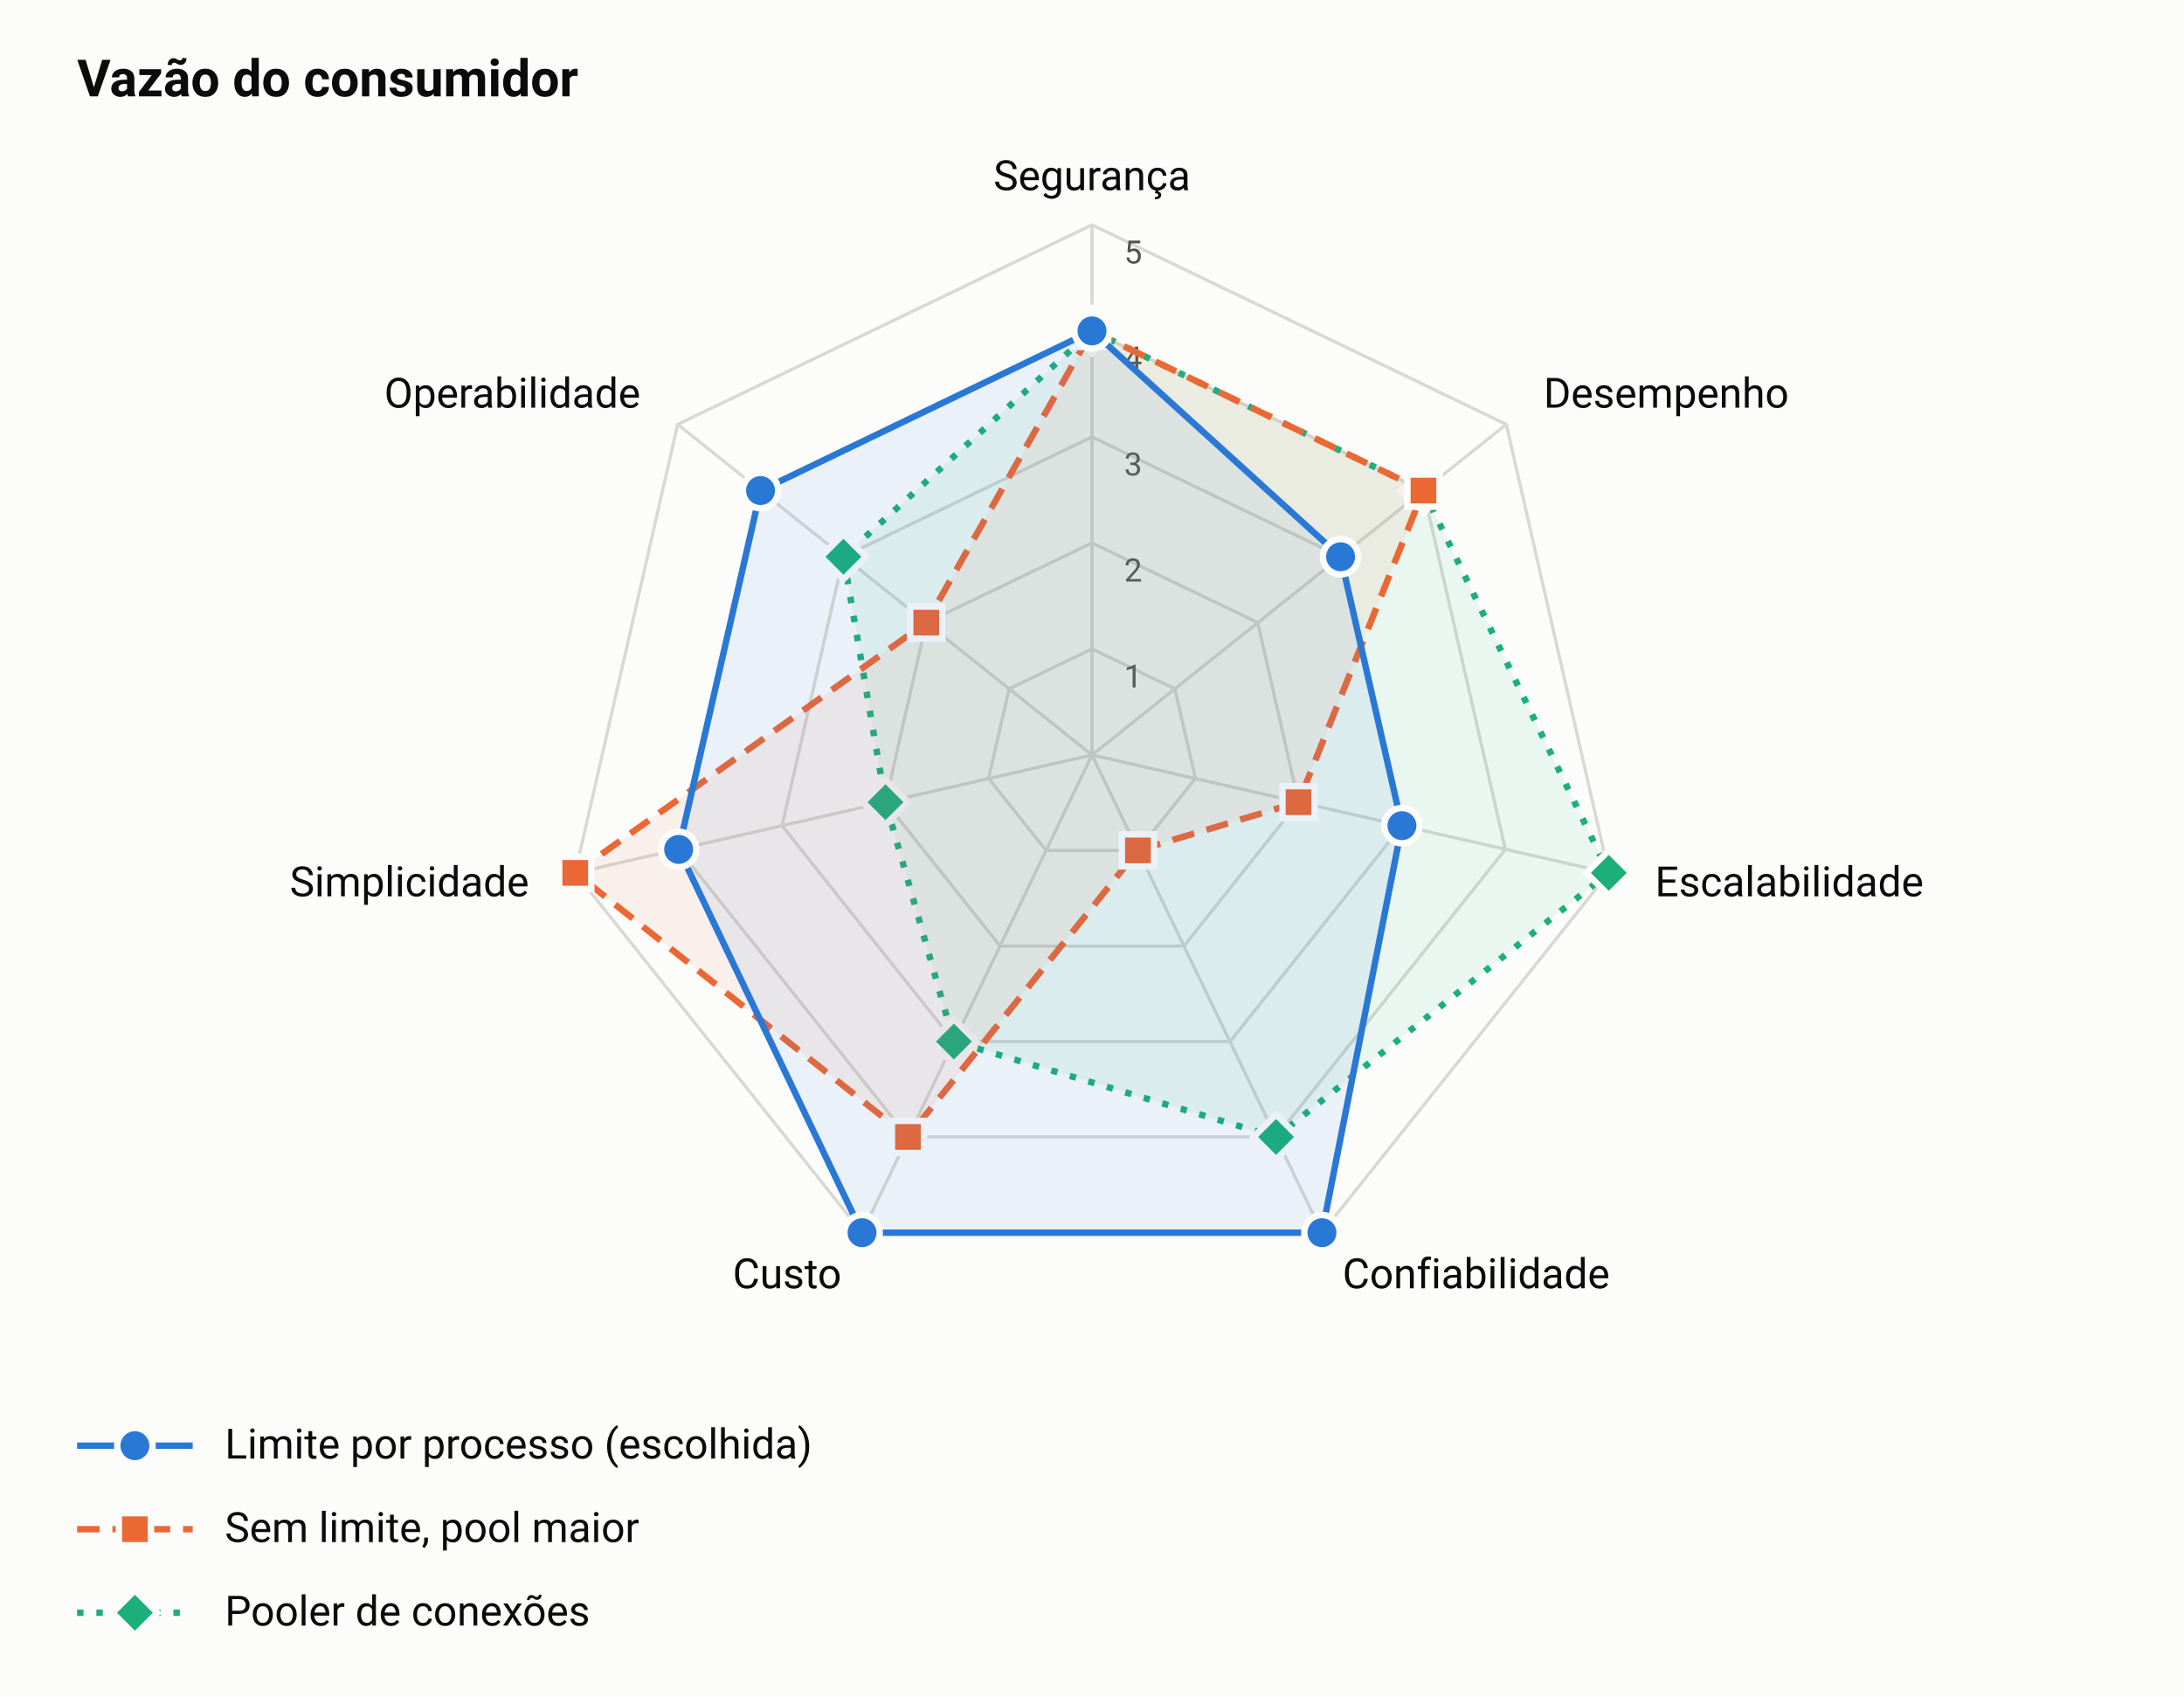
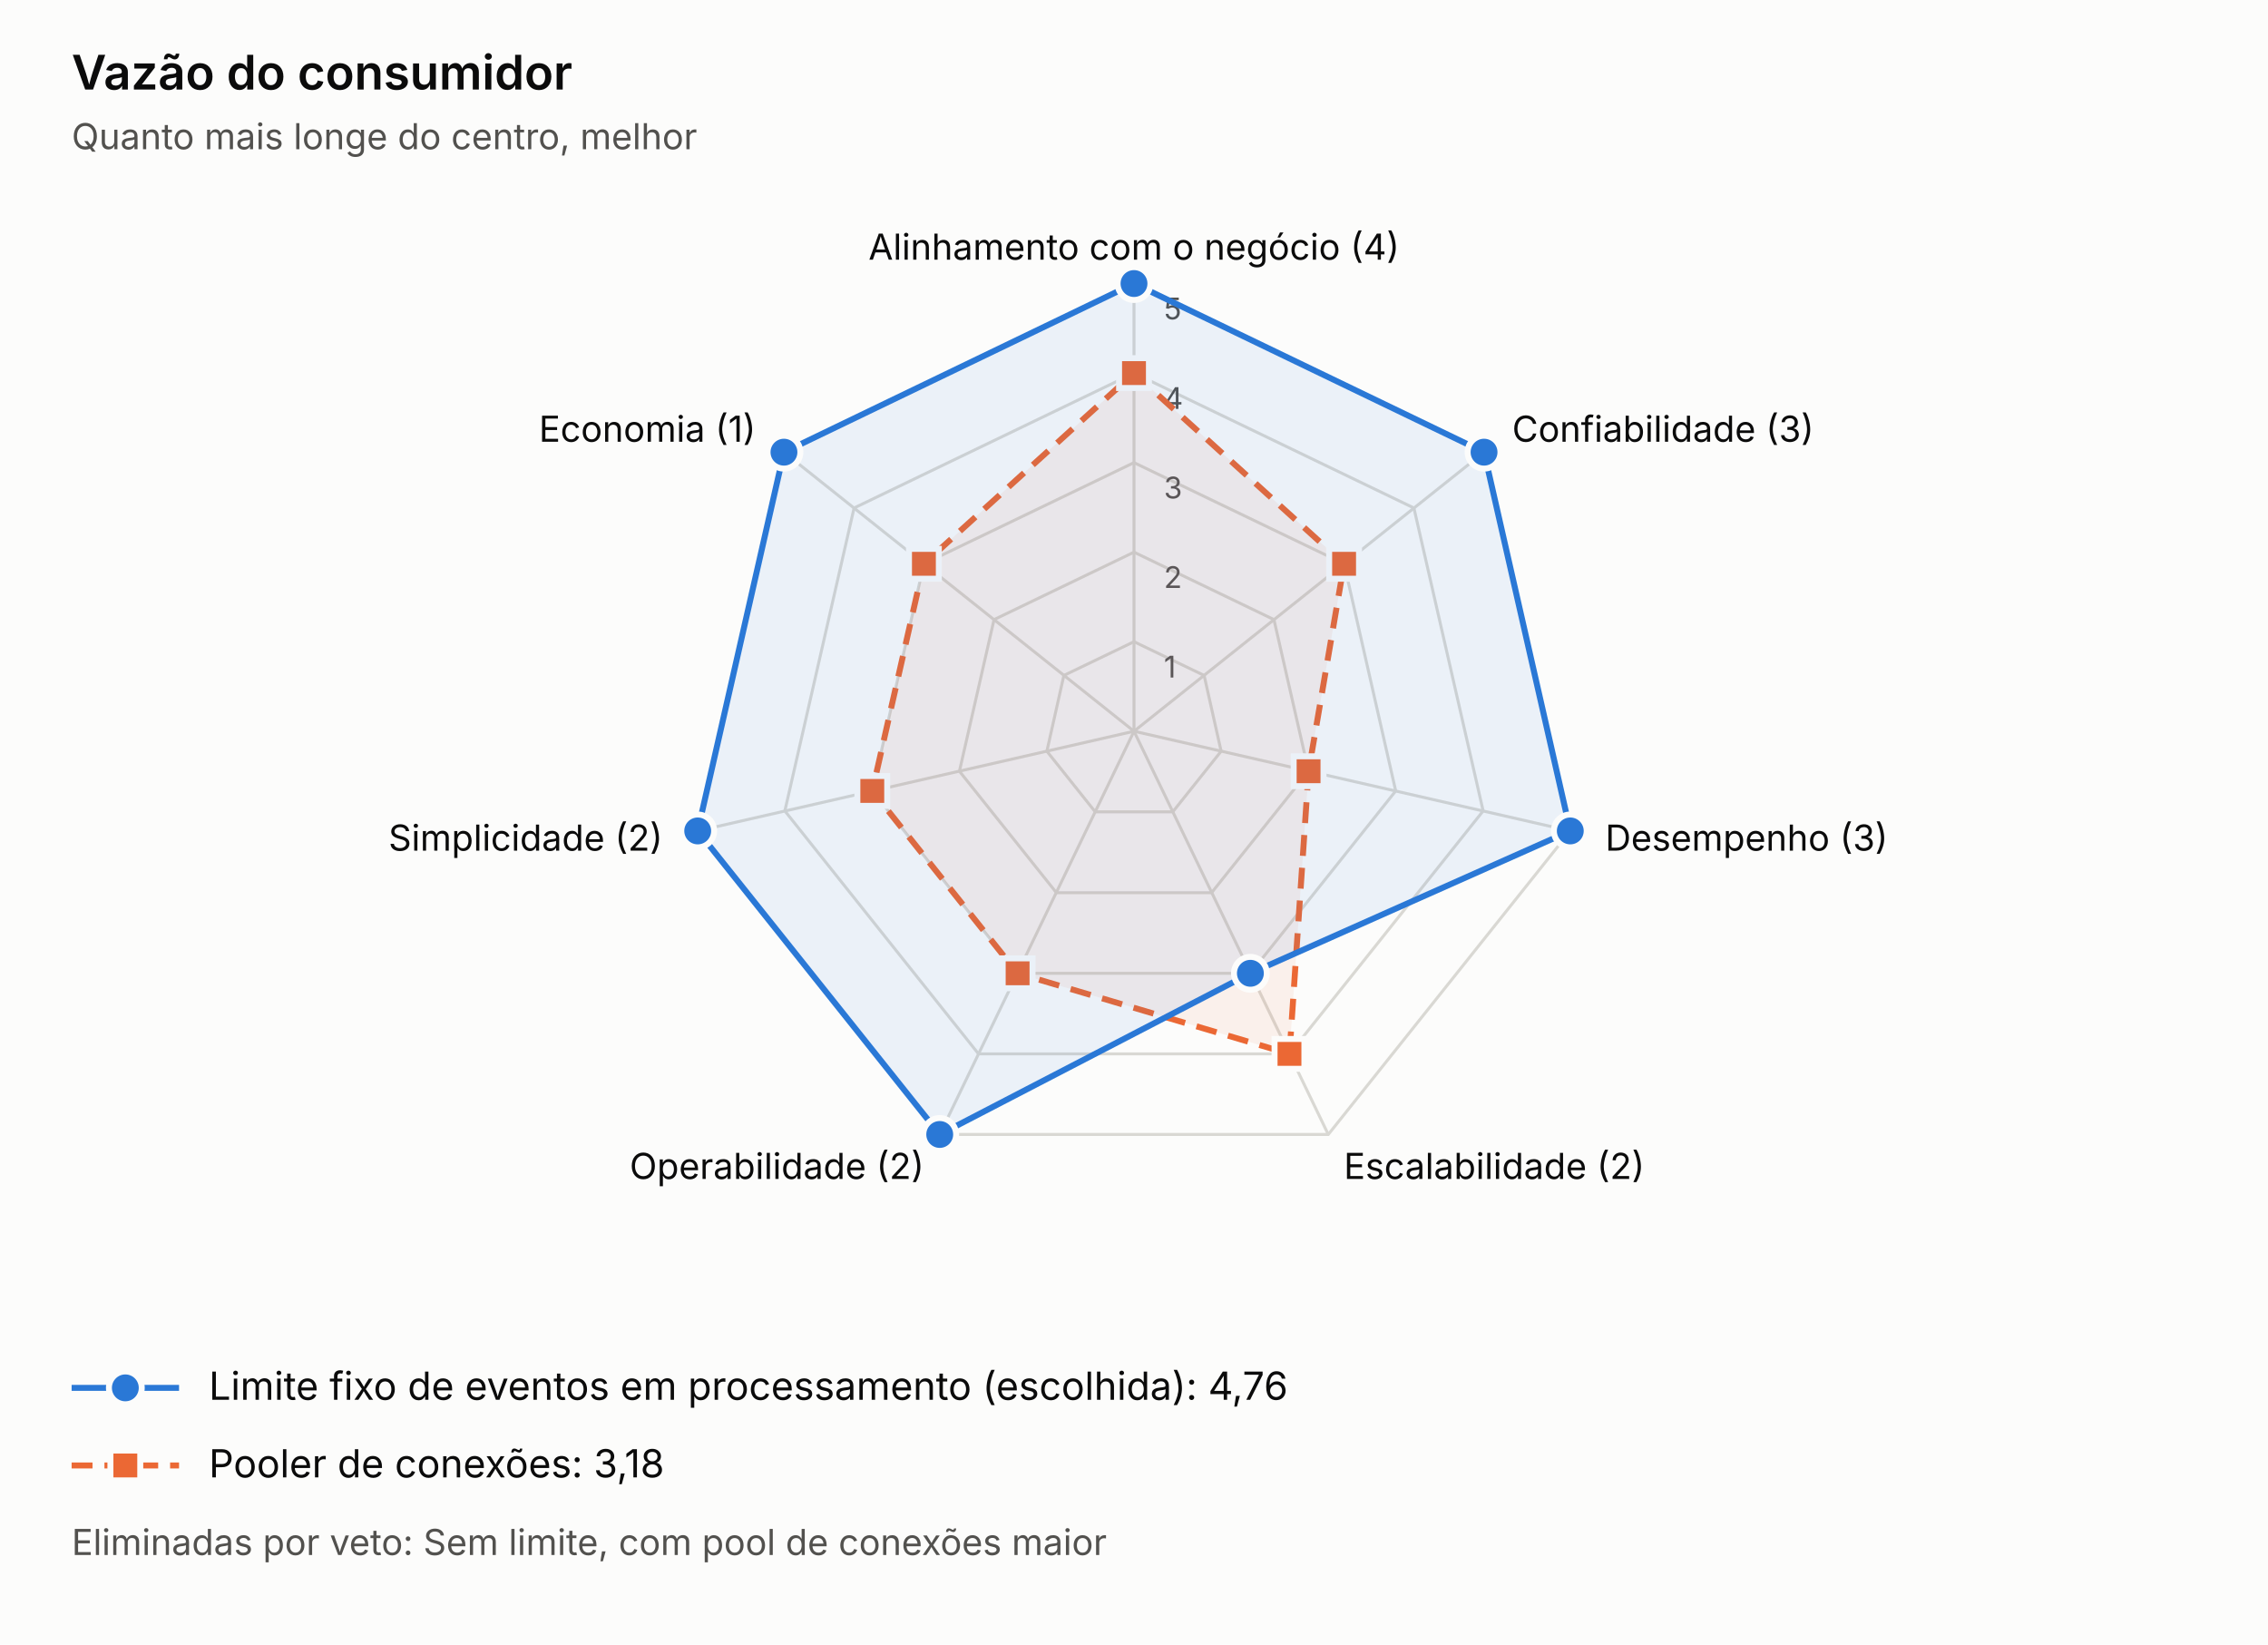
- <svg xmlns="http://www.w3.org/2000/svg" viewBox="0 0 680 528" role="img" aria-label="Vazão do consumidor" font-family="-apple-system, 'Segoe UI', Roboto, Helvetica, Arial, sans-serif">
-   <rect width="680" height="528" fill="#fcfcfb" />
+ <svg xmlns="http://www.w3.org/2000/svg" viewBox="0 0 760 551" role="img" aria-label="Vazão do consumidor" font-family="-apple-system, BlinkMacSystemFont, 'Segoe UI', sans-serif">
+   <rect width="760" height="551" fill="#fcfcfb" />
  <text x="24" y="30" font-size="16" font-weight="600" fill="#0b0b0b">Vazão do consumidor</text>
-   <polygon points="340.0,202.0 365.8,214.4 372.2,242.3 354.3,264.7 325.7,264.7 307.8,242.3 314.2,214.4" fill="none" stroke="#d9d8d3" stroke-width="1" />
-   <text x="350.0" y="214.0" font-size="10" fill="#52514e">1</text>
-   <polygon points="340.0,169.0 391.6,193.8 404.3,249.7 368.6,294.5 311.4,294.5 275.7,249.7 288.4,193.8" fill="none" stroke="#d9d8d3" stroke-width="1" />
-   <text x="350.0" y="181.0" font-size="10" fill="#52514e">2</text>
-   <polygon points="340.0,136.0 417.4,173.3 436.5,257.0 383.0,324.2 297.0,324.2 243.5,257.0 262.6,173.3" fill="none" stroke="#d9d8d3" stroke-width="1" />
-   <text x="350.0" y="148.0" font-size="10" fill="#52514e">3</text>
-   <polygon points="340.0,103.0 443.2,152.7 468.7,264.4 397.3,353.9 282.7,353.9 211.3,264.4 236.8,152.7" fill="none" stroke="#d9d8d3" stroke-width="1" />
-   <text x="350.0" y="115.0" font-size="10" fill="#52514e">4</text>
-   <polygon points="340.0,70.0 469.0,132.1 500.9,271.7 411.6,383.7 268.4,383.7 179.1,271.7 211.0,132.1" fill="none" stroke="#d9d8d3" stroke-width="1" />
-   <text x="350.0" y="82.0" font-size="10" fill="#52514e">5</text>
-   <line x1="340" y1="235" x2="340.0" y2="70.0" stroke="#d9d8d3" stroke-width="1" />
-   <text x="340.0" y="59.2" text-anchor="middle" font-size="13" fill="#0b0b0b">Segurança</text>
-   <line x1="340" y1="235" x2="469.0" y2="132.1" stroke="#d9d8d3" stroke-width="1" />
-   <text x="480.6" y="126.9" text-anchor="start" font-size="13" fill="#0b0b0b">Desempenho</text>
-   <line x1="340" y1="235" x2="500.9" y2="271.7" stroke="#d9d8d3" stroke-width="1" />
-   <text x="515.3" y="279.0" text-anchor="start" font-size="13" fill="#0b0b0b">Escalabilidade</text>
-   <line x1="340" y1="235" x2="411.6" y2="383.7" stroke="#d9d8d3" stroke-width="1" />
-   <text x="418.0" y="401.0" text-anchor="start" font-size="13" fill="#0b0b0b">Confiabilidade</text>
-   <line x1="340" y1="235" x2="268.4" y2="383.7" stroke="#d9d8d3" stroke-width="1" />
-   <text x="262.0" y="401.0" text-anchor="end" font-size="13" fill="#0b0b0b">Custo</text>
-   <line x1="340" y1="235" x2="179.1" y2="271.7" stroke="#d9d8d3" stroke-width="1" />
-   <text x="164.7" y="279.0" text-anchor="end" font-size="13" fill="#0b0b0b">Simplicidade</text>
-   <line x1="340" y1="235" x2="211.0" y2="132.1" stroke="#d9d8d3" stroke-width="1" />
-   <text x="199.4" y="126.9" text-anchor="end" font-size="13" fill="#0b0b0b">Operabilidade</text>
-   <polygon points="340.0,103.0 443.2,152.7 500.9,271.7 397.3,353.9 297.0,324.2 275.7,249.7 262.6,173.3" fill="#1baf7a" fill-opacity="0.08" stroke="#1baf7a" stroke-width="2" stroke-linejoin="round" stroke-dasharray="2 4" />
-   <polygon points="340.0,96.0 347.0,103.0 340.0,110.0 333.0,103.0" fill="#1baf7a" stroke="#fcfcfb" stroke-width="2" />
-   <polygon points="443.2,145.7 450.2,152.7 443.2,159.7 436.2,152.7" fill="#1baf7a" stroke="#fcfcfb" stroke-width="2" />
-   <polygon points="500.9,264.7 507.9,271.7 500.9,278.7 493.9,271.7" fill="#1baf7a" stroke="#fcfcfb" stroke-width="2" />
-   <polygon points="397.3,346.9 404.3,353.9 397.3,360.9 390.3,353.9" fill="#1baf7a" stroke="#fcfcfb" stroke-width="2" />
-   <polygon points="297.0,317.2 304.0,324.2 297.0,331.2 290.0,324.2" fill="#1baf7a" stroke="#fcfcfb" stroke-width="2" />
-   <polygon points="275.7,242.7 282.7,249.7 275.7,256.7 268.7,249.7" fill="#1baf7a" stroke="#fcfcfb" stroke-width="2" />
-   <polygon points="262.6,166.3 269.6,173.3 262.6,180.3 255.6,173.3" fill="#1baf7a" stroke="#fcfcfb" stroke-width="2" />
-   <polygon points="340.0,103.0 443.2,152.7 404.3,249.7 354.3,264.7 282.7,353.9 179.1,271.7 288.4,193.8" fill="#eb6834" fill-opacity="0.08" stroke="#eb6834" stroke-width="2" stroke-linejoin="round" stroke-dasharray="7 4" />
-   <rect x="335.0" y="98.0" width="10" height="10" fill="#eb6834" stroke="#fcfcfb" stroke-width="2" />
-   <rect x="438.2" y="147.7" width="10" height="10" fill="#eb6834" stroke="#fcfcfb" stroke-width="2" />
-   <rect x="399.3" y="244.7" width="10" height="10" fill="#eb6834" stroke="#fcfcfb" stroke-width="2" />
-   <rect x="349.3" y="259.7" width="10" height="10" fill="#eb6834" stroke="#fcfcfb" stroke-width="2" />
-   <rect x="277.7" y="348.9" width="10" height="10" fill="#eb6834" stroke="#fcfcfb" stroke-width="2" />
-   <rect x="174.1" y="266.7" width="10" height="10" fill="#eb6834" stroke="#fcfcfb" stroke-width="2" />
-   <rect x="283.4" y="188.8" width="10" height="10" fill="#eb6834" stroke="#fcfcfb" stroke-width="2" />
-   <polygon points="340.0,103.0 417.4,173.3 436.5,257.0 411.6,383.7 268.4,383.7 211.3,264.4 236.8,152.7" fill="#2a78d6" fill-opacity="0.08" stroke="#2a78d6" stroke-width="2" stroke-linejoin="round" />
-   <circle cx="340.0" cy="103.0" r="5.5" fill="#2a78d6" stroke="#fcfcfb" stroke-width="2" />
-   <circle cx="417.4" cy="173.3" r="5.5" fill="#2a78d6" stroke="#fcfcfb" stroke-width="2" />
-   <circle cx="436.5" cy="257.0" r="5.5" fill="#2a78d6" stroke="#fcfcfb" stroke-width="2" />
-   <circle cx="411.6" cy="383.7" r="5.5" fill="#2a78d6" stroke="#fcfcfb" stroke-width="2" />
-   <circle cx="268.4" cy="383.7" r="5.5" fill="#2a78d6" stroke="#fcfcfb" stroke-width="2" />
-   <circle cx="211.3" cy="264.4" r="5.5" fill="#2a78d6" stroke="#fcfcfb" stroke-width="2" />
-   <circle cx="236.8" cy="152.7" r="5.5" fill="#2a78d6" stroke="#fcfcfb" stroke-width="2" />
-   <line x1="24" y1="450" x2="60" y2="450" stroke="#2a78d6" stroke-width="2" />
-   <circle cx="42.0" cy="450.0" r="5.5" fill="#2a78d6" stroke="#fcfcfb" stroke-width="2" />
-   <text x="70" y="454" font-size="13" fill="#0b0b0b">Limite por processo (escolhida)</text>
-   <line x1="24" y1="476" x2="60" y2="476" stroke="#eb6834" stroke-width="2" stroke-dasharray="7 4" />
-   <rect x="37.0" y="471.0" width="10" height="10" fill="#eb6834" stroke="#fcfcfb" stroke-width="2" />
-   <text x="70" y="480" font-size="13" fill="#0b0b0b">Sem limite, pool maior</text>
-   <line x1="24" y1="502" x2="60" y2="502" stroke="#1baf7a" stroke-width="2" stroke-dasharray="2 4" />
-   <polygon points="42.0,495.0 49.0,502.0 42.0,509.0 35.0,502.0" fill="#1baf7a" stroke="#fcfcfb" stroke-width="2" />
-   <text x="70" y="506" font-size="13" fill="#0b0b0b">Pooler de conexões</text>
+   <text x="24" y="50" font-size="12" fill="#52514e">Quanto mais longe do centro, melhor</text>
+   <polygon points="380.0,215.0 403.5,226.3 409.2,251.7 393.0,272.0 367.0,272.0 350.8,251.7 356.5,226.3" fill="none" stroke="#d9d8d3" stroke-width="1" />
+   <text x="390.0" y="227.0" font-size="10" fill="#52514e">1</text>
+   <polygon points="380.0,185.0 426.9,207.6 438.5,258.4 406.0,299.1 354.0,299.1 321.5,258.4 333.1,207.6" fill="none" stroke="#d9d8d3" stroke-width="1" />
+   <text x="390.0" y="197.0" font-size="10" fill="#52514e">2</text>
+   <polygon points="380.0,155.0 450.4,188.9 467.7,265.0 419.0,326.1 341.0,326.1 292.3,265.0 309.6,188.9" fill="none" stroke="#d9d8d3" stroke-width="1" />
+   <text x="390.0" y="167.0" font-size="10" fill="#52514e">3</text>
+   <polygon points="380.0,125.0 473.8,170.2 497.0,271.7 432.1,353.1 327.9,353.1 263.0,271.7 286.2,170.2" fill="none" stroke="#d9d8d3" stroke-width="1" />
+   <text x="390.0" y="137.0" font-size="10" fill="#52514e">4</text>
+   <polygon points="380.0,95.0 497.3,151.5 526.2,278.4 445.1,380.1 314.9,380.1 233.8,278.4 262.7,151.5" fill="none" stroke="#d9d8d3" stroke-width="1" />
+   <text x="390.0" y="107.0" font-size="10" fill="#52514e">5</text>
+   <line x1="380" y1="245" x2="380.0" y2="95.0" stroke="#d9d8d3" stroke-width="1" />
+   <text x="380.0" y="87.0" text-anchor="middle" font-size="12" fill="#0b0b0b">Alinhamento com o negócio (4)</text>
+   <line x1="380" y1="245" x2="497.3" y2="151.5" stroke="#d9d8d3" stroke-width="1" />
+   <text x="506.7" y="148.0" text-anchor="start" font-size="12" fill="#0b0b0b">Confiabilidade (3)</text>
+   <line x1="380" y1="245" x2="526.2" y2="278.4" stroke="#d9d8d3" stroke-width="1" />
+   <text x="537.9" y="285.0" text-anchor="start" font-size="12" fill="#0b0b0b">Desempenho (3)</text>
+   <line x1="380" y1="245" x2="445.1" y2="380.1" stroke="#d9d8d3" stroke-width="1" />
+   <text x="450.3" y="395.0" text-anchor="start" font-size="12" fill="#0b0b0b">Escalabilidade (2)</text>
+   <line x1="380" y1="245" x2="314.9" y2="380.1" stroke="#d9d8d3" stroke-width="1" />
+   <text x="309.7" y="395.0" text-anchor="end" font-size="12" fill="#0b0b0b">Operabilidade (2)</text>
+   <line x1="380" y1="245" x2="233.8" y2="278.4" stroke="#d9d8d3" stroke-width="1" />
+   <text x="222.1" y="285.0" text-anchor="end" font-size="12" fill="#0b0b0b">Simplicidade (2)</text>
+   <line x1="380" y1="245" x2="262.7" y2="151.5" stroke="#d9d8d3" stroke-width="1" />
+   <text x="253.3" y="148.0" text-anchor="end" font-size="12" fill="#0b0b0b">Economia (1)</text>
+   <polygon points="380.0,125.0 450.4,188.9 438.5,258.4 432.1,353.1 341.0,326.1 292.3,265.0 309.6,188.9" fill="#eb6834" fill-opacity="0.08" stroke="#eb6834" stroke-width="2" stroke-linejoin="round" stroke-dasharray="7 4" />
+   <rect x="375.0" y="120.0" width="10" height="10" fill="#eb6834" stroke="#fcfcfb" stroke-width="2" />
+   <rect x="445.4" y="183.9" width="10" height="10" fill="#eb6834" stroke="#fcfcfb" stroke-width="2" />
+   <rect x="433.5" y="253.4" width="10" height="10" fill="#eb6834" stroke="#fcfcfb" stroke-width="2" />
+   <rect x="427.1" y="348.1" width="10" height="10" fill="#eb6834" stroke="#fcfcfb" stroke-width="2" />
+   <rect x="336.0" y="321.1" width="10" height="10" fill="#eb6834" stroke="#fcfcfb" stroke-width="2" />
+   <rect x="287.3" y="260.0" width="10" height="10" fill="#eb6834" stroke="#fcfcfb" stroke-width="2" />
+   <rect x="304.6" y="183.9" width="10" height="10" fill="#eb6834" stroke="#fcfcfb" stroke-width="2" />
+   <polygon points="380.0,95.0 497.3,151.5 526.2,278.4 419.0,326.1 314.9,380.1 233.8,278.4 262.7,151.5" fill="#2a78d6" fill-opacity="0.08" stroke="#2a78d6" stroke-width="2" stroke-linejoin="round" />
+   <circle cx="380.0" cy="95.0" r="5.5" fill="#2a78d6" stroke="#fcfcfb" stroke-width="2" />
+   <circle cx="497.3" cy="151.5" r="5.5" fill="#2a78d6" stroke="#fcfcfb" stroke-width="2" />
+   <circle cx="526.2" cy="278.4" r="5.5" fill="#2a78d6" stroke="#fcfcfb" stroke-width="2" />
+   <circle cx="419.0" cy="326.1" r="5.5" fill="#2a78d6" stroke="#fcfcfb" stroke-width="2" />
+   <circle cx="314.9" cy="380.1" r="5.5" fill="#2a78d6" stroke="#fcfcfb" stroke-width="2" />
+   <circle cx="233.8" cy="278.4" r="5.5" fill="#2a78d6" stroke="#fcfcfb" stroke-width="2" />
+   <circle cx="262.7" cy="151.5" r="5.5" fill="#2a78d6" stroke="#fcfcfb" stroke-width="2" />
+   <line x1="24" y1="465" x2="60" y2="465" stroke="#2a78d6" stroke-width="2" />
+   <circle cx="42.0" cy="465.0" r="5.5" fill="#2a78d6" stroke="#fcfcfb" stroke-width="2" />
+   <text x="70" y="469" font-size="13" fill="#0b0b0b">Limite fixo de eventos em processamento (escolhida): 4,76</text>
+   <line x1="24" y1="491" x2="60" y2="491" stroke="#eb6834" stroke-width="2" stroke-dasharray="7 4" />
+   <rect x="37.0" y="486.0" width="10" height="10" fill="#eb6834" stroke="#fcfcfb" stroke-width="2" />
+   <text x="70" y="495" font-size="13" fill="#0b0b0b">Pooler de conexões: 3,18</text>
+   <text x="24" y="521" font-size="12" fill="#52514e">Eliminadas por veto: Sem limite, com pool de conexões maior</text>
</svg>
